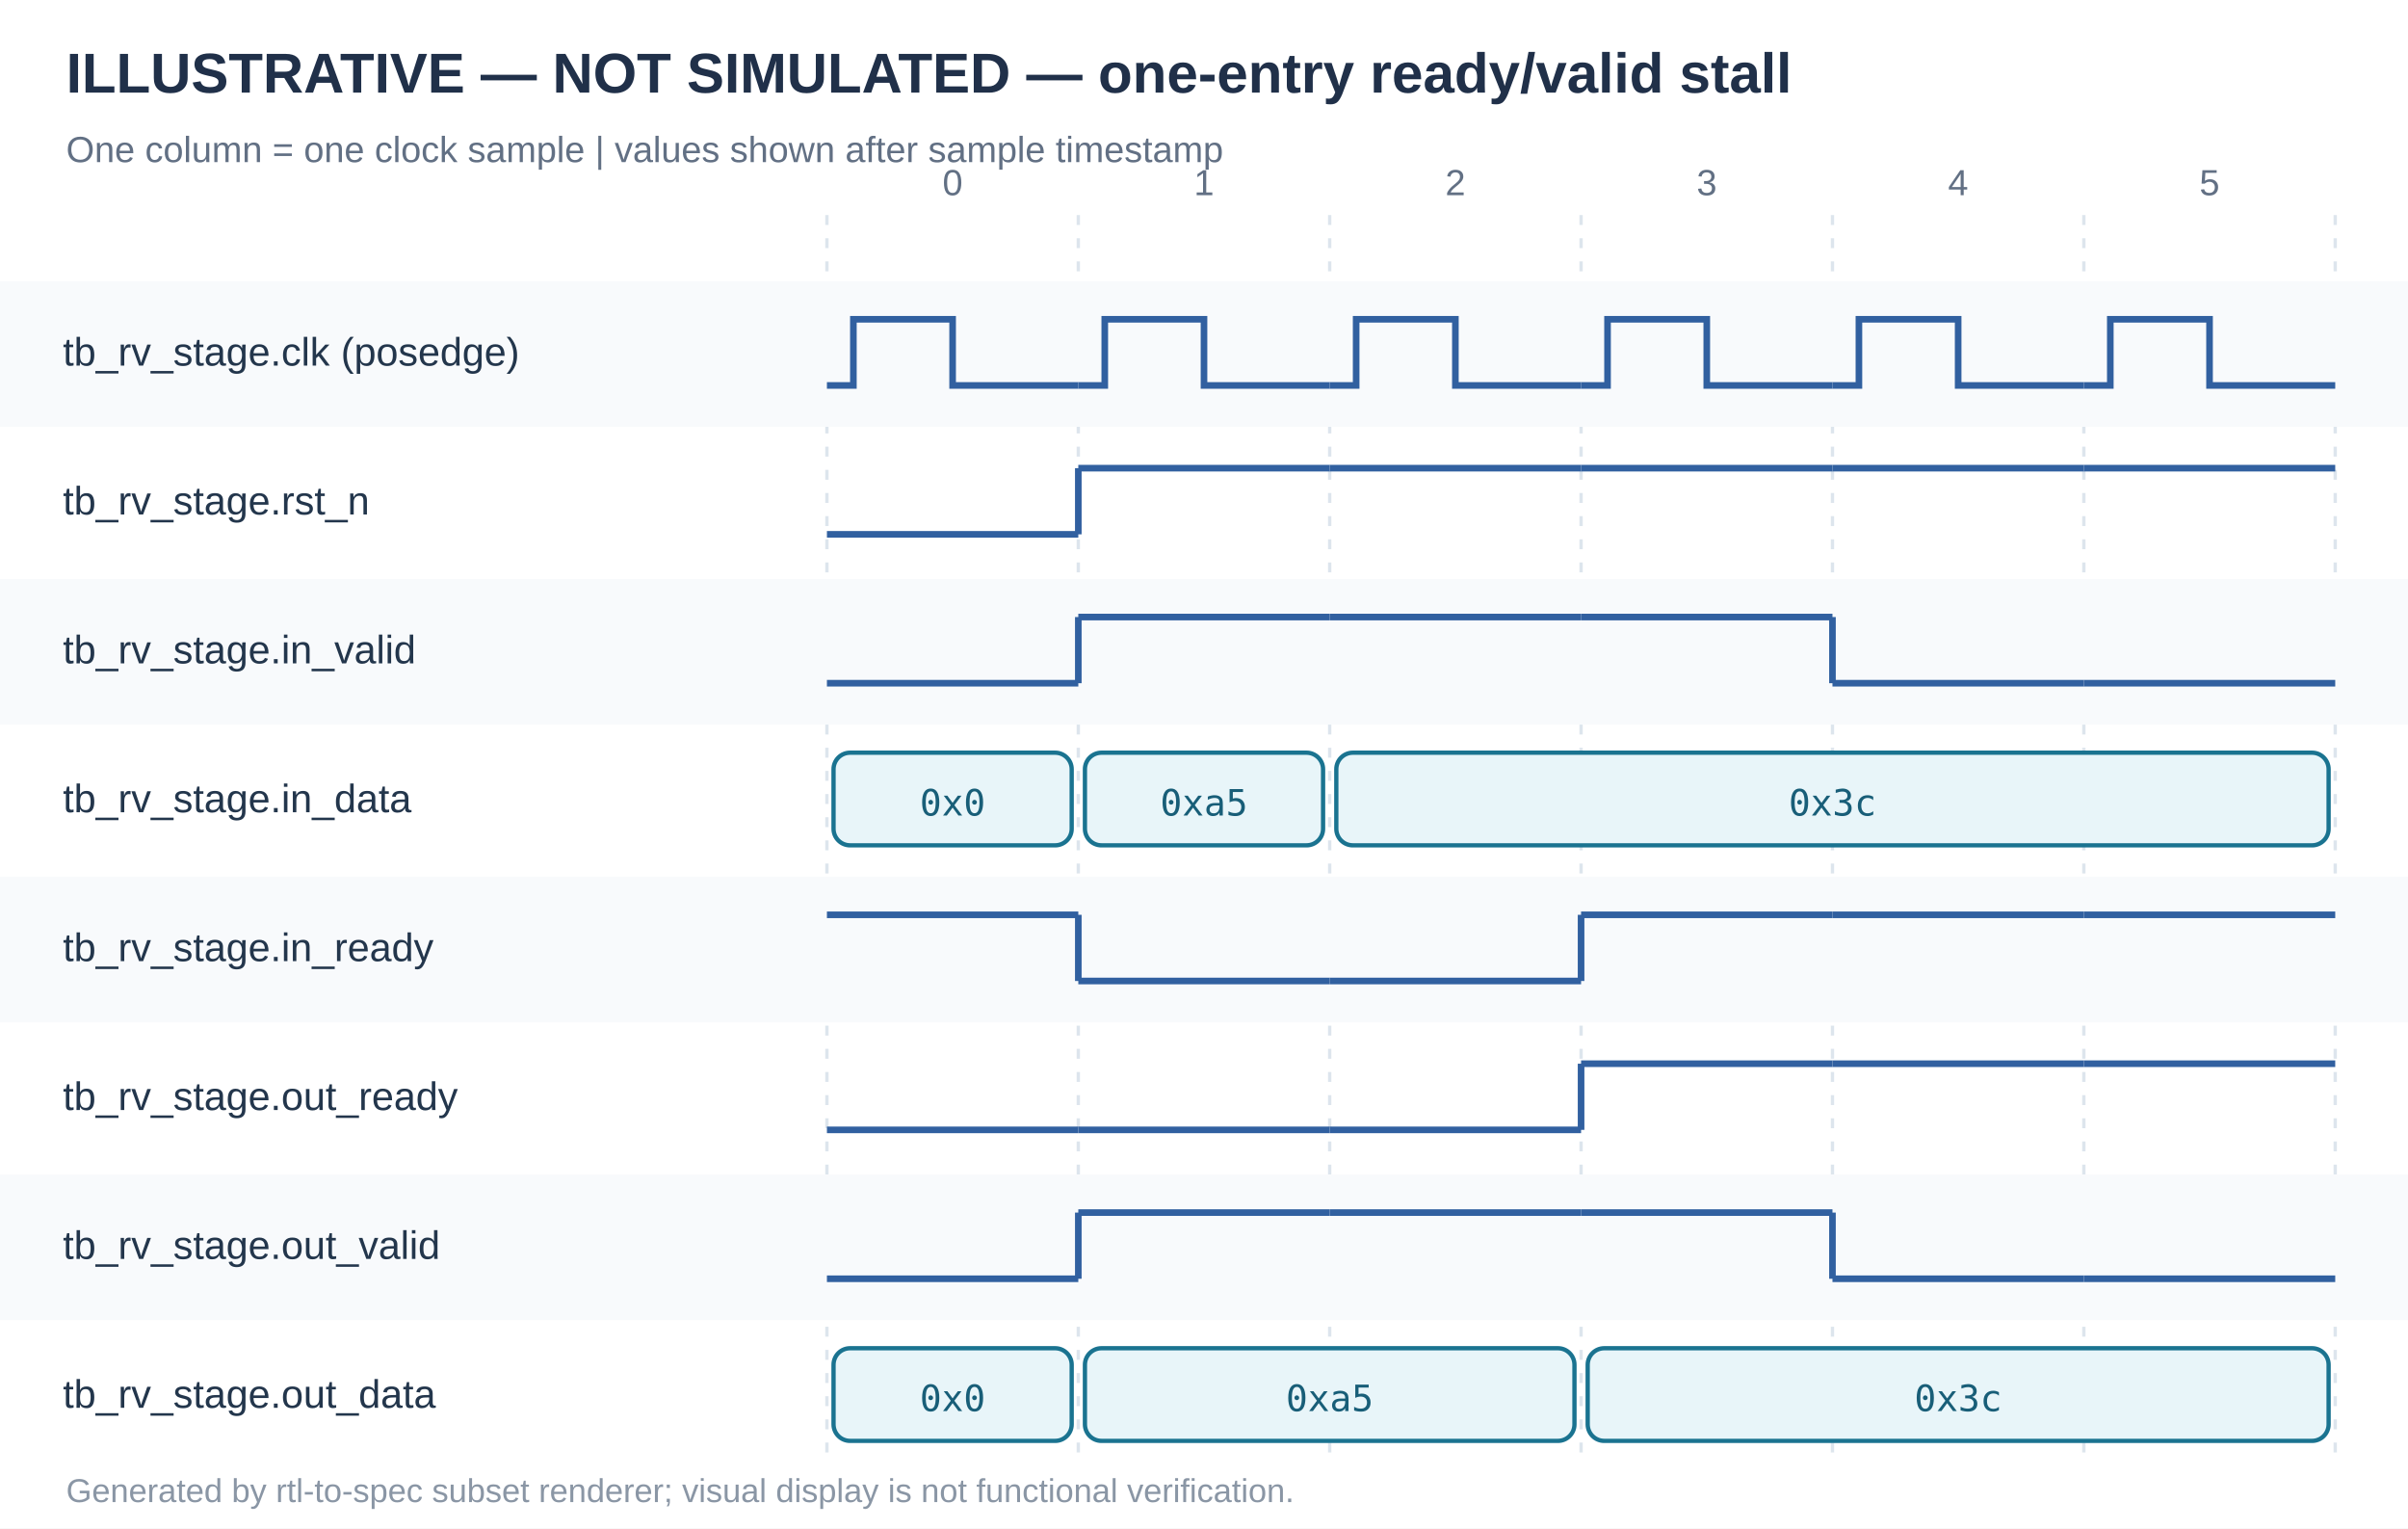
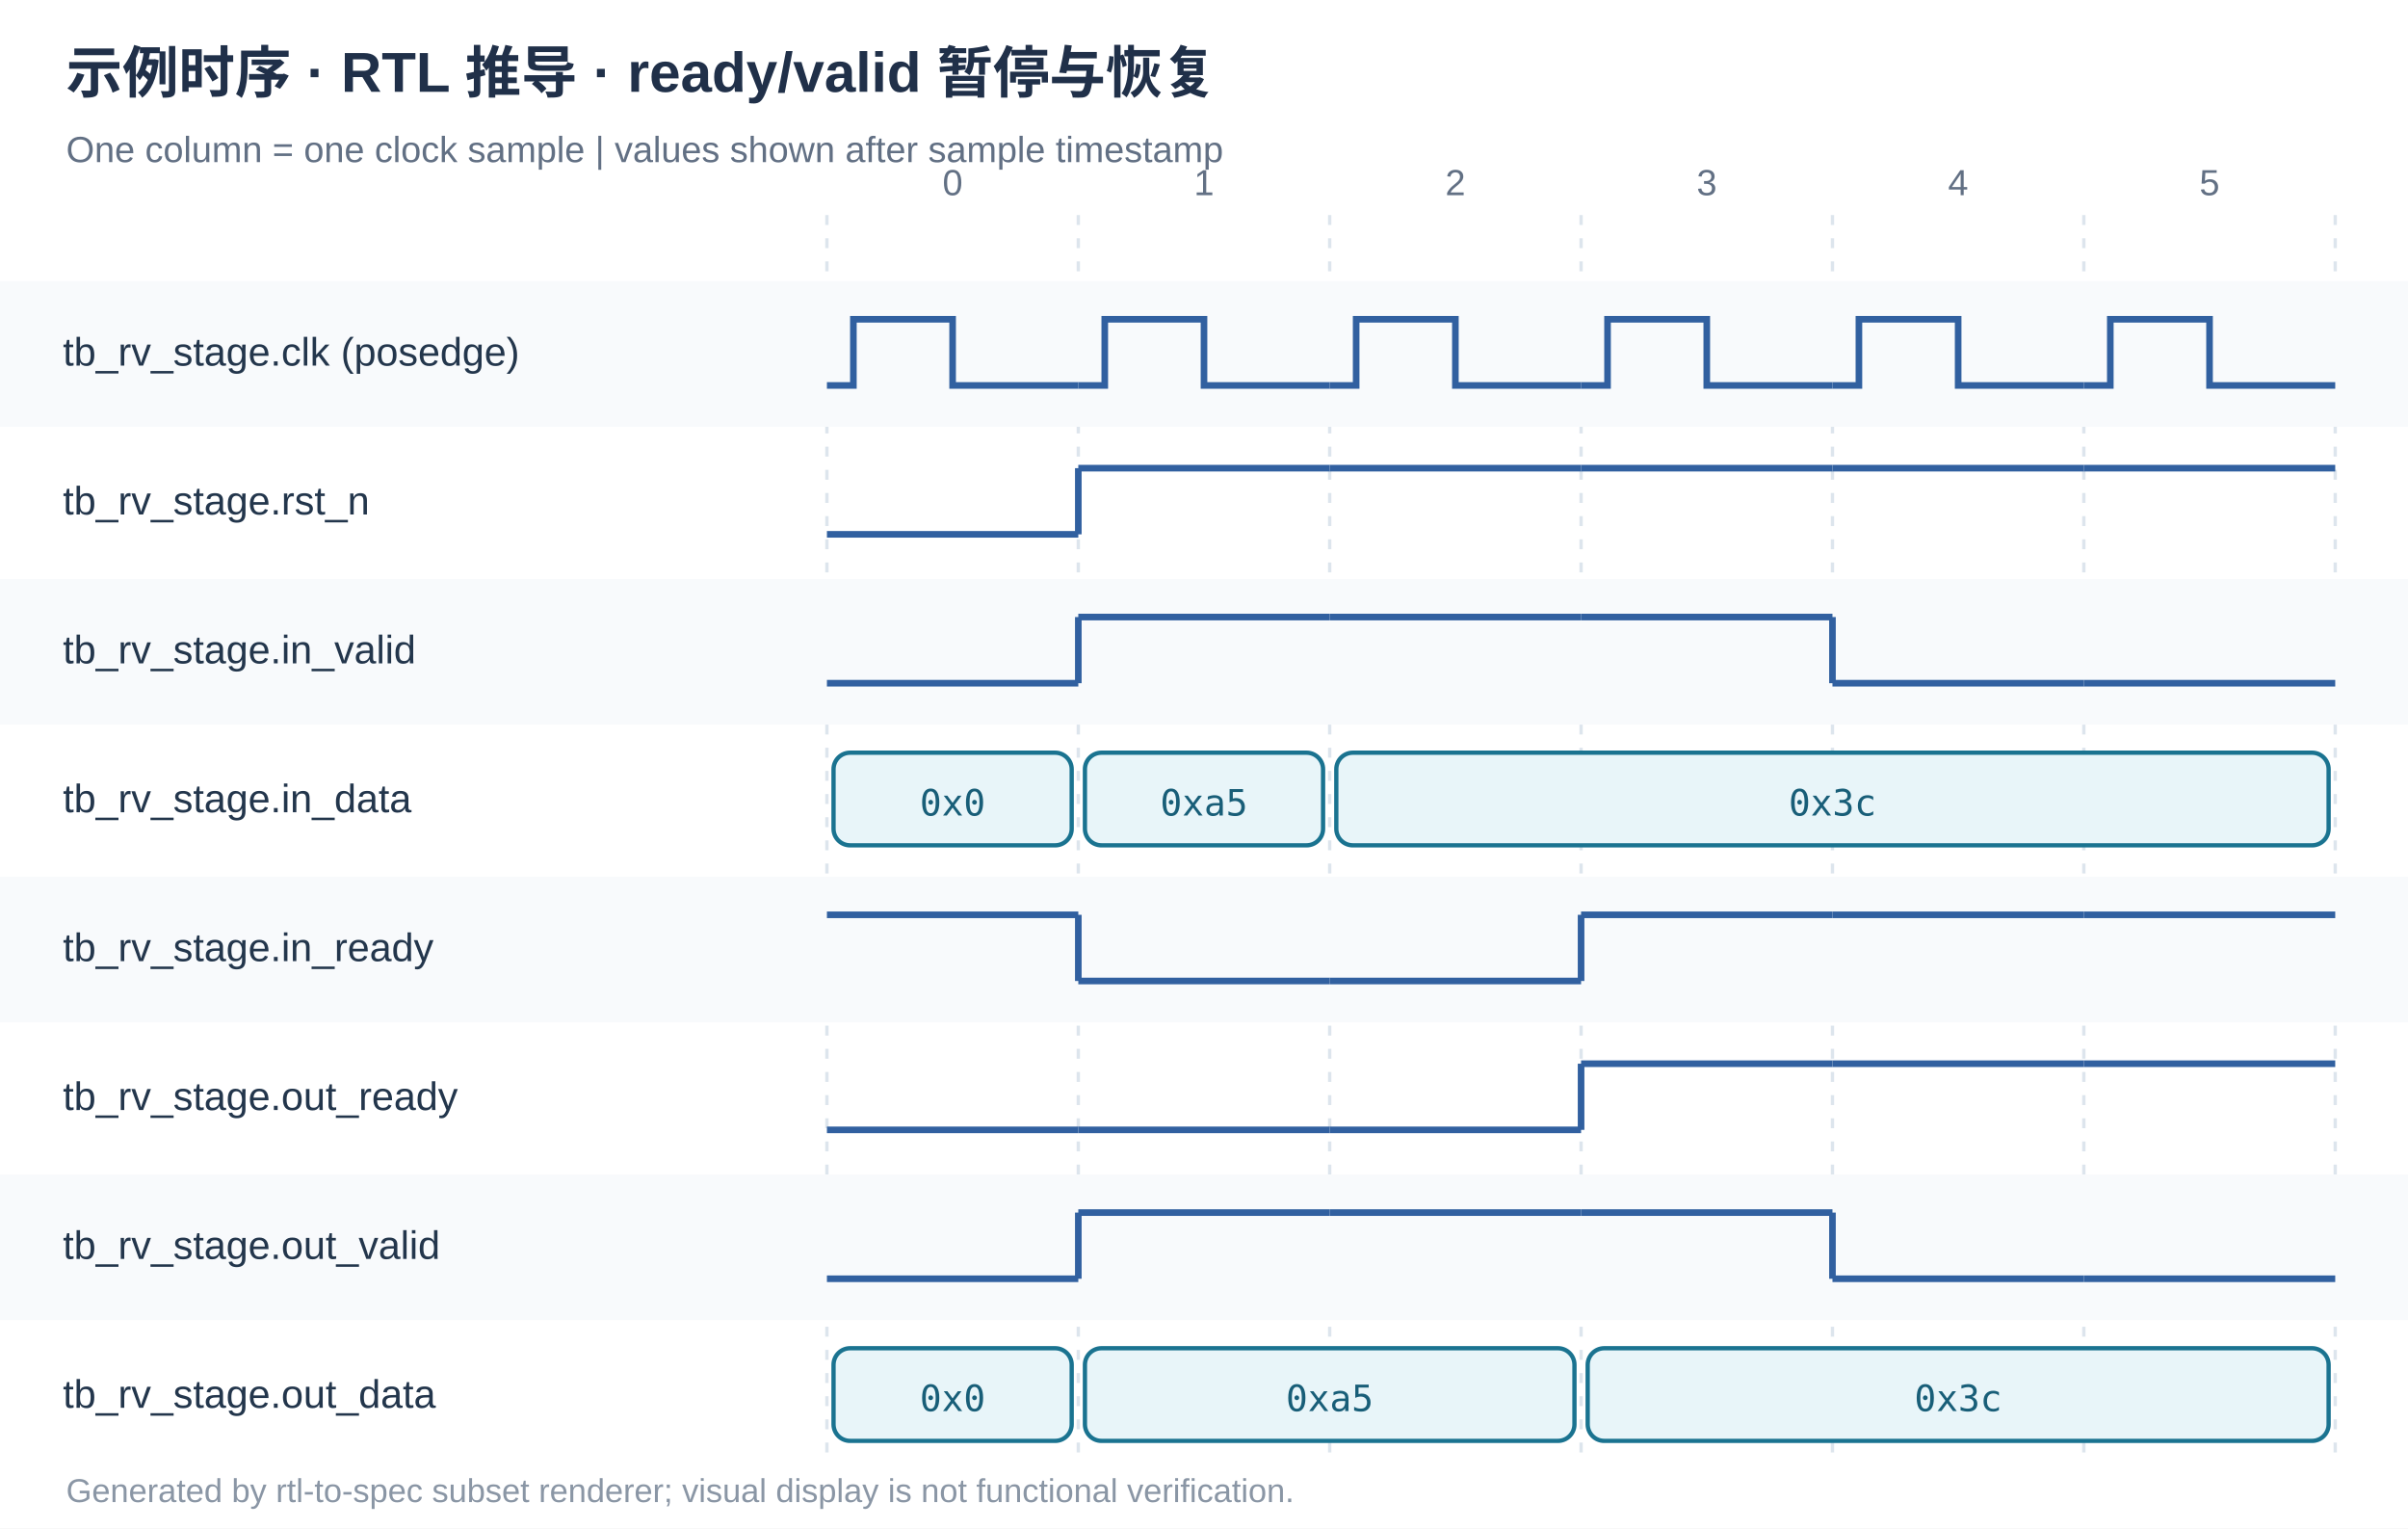
<svg xmlns="http://www.w3.org/2000/svg" viewBox="0 0 728 462" width="728" height="462" role="img" aria-label="RTL timing diagram">
  <rect width="728" height="462" fill="#ffffff" />
-   <text x="20" y="28" font-size="17" font-family="Arial, sans-serif" font-weight="700" fill="#203049">ILLUSTRATIVE — NOT SIMULATED — one-entry ready/valid stall</text>
+   <text x="20" y="28" font-size="17" font-family="Arial, sans-serif" font-weight="700" fill="#203049">示例时序 · RTL 推导 · ready/valid 暂停与恢复</text>
  <text x="20" y="49" font-size="11" font-family="Arial, sans-serif" fill="#627084">One column = one clock sample | values shown after sample timestamp</text>
  <line x1="250" x2="250" y1="65" y2="443" stroke="#dde5ed" stroke-dasharray="3,4" stroke-width="1" />
  <text x="288.0" y="59" text-anchor="middle" font-family="Arial, sans-serif" font-size="11" fill="#627084">0</text>
  <line x1="326" x2="326" y1="65" y2="443" stroke="#dde5ed" stroke-dasharray="3,4" stroke-width="1" />
  <text x="364.0" y="59" text-anchor="middle" font-family="Arial, sans-serif" font-size="11" fill="#627084">1</text>
  <line x1="402" x2="402" y1="65" y2="443" stroke="#dde5ed" stroke-dasharray="3,4" stroke-width="1" />
  <text x="440.0" y="59" text-anchor="middle" font-family="Arial, sans-serif" font-size="11" fill="#627084">2</text>
  <line x1="478" x2="478" y1="65" y2="443" stroke="#dde5ed" stroke-dasharray="3,4" stroke-width="1" />
  <text x="516.0" y="59" text-anchor="middle" font-family="Arial, sans-serif" font-size="11" fill="#627084">3</text>
  <line x1="554" x2="554" y1="65" y2="443" stroke="#dde5ed" stroke-dasharray="3,4" stroke-width="1" />
  <text x="592.0" y="59" text-anchor="middle" font-family="Arial, sans-serif" font-size="11" fill="#627084">4</text>
  <line x1="630" x2="630" y1="65" y2="443" stroke="#dde5ed" stroke-dasharray="3,4" stroke-width="1" />
  <text x="668.0" y="59" text-anchor="middle" font-family="Arial, sans-serif" font-size="11" fill="#627084">5</text>
  <line x1="706" x2="706" y1="65" y2="443" stroke="#dde5ed" stroke-dasharray="3,4" stroke-width="1" />
  <rect x="0" y="85.0" width="728" height="44" fill="#f8fafc" />
  <text x="19" y="110.5" font-family="Arial, sans-serif" font-size="12" fill="#23364c">tb_rv_stage.clk (posedge)</text>
  <polyline points="250,116.5 258,116.5 258,96.5 288.0,96.5 288.0,116.5 326,116.5" fill="none" stroke="#3160a0" stroke-width="2" />
  <polyline points="326,116.5 334,116.5 334,96.5 364.0,96.5 364.0,116.5 402,116.5" fill="none" stroke="#3160a0" stroke-width="2" />
  <polyline points="402,116.5 410,116.5 410,96.5 440.0,96.5 440.0,116.5 478,116.5" fill="none" stroke="#3160a0" stroke-width="2" />
  <polyline points="478,116.5 486,116.5 486,96.5 516.0,96.5 516.0,116.5 554,116.5" fill="none" stroke="#3160a0" stroke-width="2" />
  <polyline points="554,116.5 562,116.5 562,96.5 592.0,96.5 592.0,116.5 630,116.5" fill="none" stroke="#3160a0" stroke-width="2" />
  <polyline points="630,116.5 638,116.5 638,96.5 668.0,96.5 668.0,116.5 706,116.5" fill="none" stroke="#3160a0" stroke-width="2" />
  <text x="19" y="155.5" font-family="Arial, sans-serif" font-size="12" fill="#23364c">tb_rv_stage.rst_n</text>
  <line x1="250" y1="161.5" x2="326" y2="161.5" stroke="#3160a0" stroke-width="2" />
  <line x1="326" y1="141.5" x2="402" y2="141.5" stroke="#3160a0" stroke-width="2" />
  <line x1="326" y1="141.5" x2="326" y2="161.5" stroke="#3160a0" stroke-width="2" />
  <line x1="402" y1="141.5" x2="478" y2="141.5" stroke="#3160a0" stroke-width="2" />
  <line x1="478" y1="141.5" x2="554" y2="141.5" stroke="#3160a0" stroke-width="2" />
  <line x1="554" y1="141.5" x2="630" y2="141.5" stroke="#3160a0" stroke-width="2" />
  <line x1="630" y1="141.5" x2="706" y2="141.5" stroke="#3160a0" stroke-width="2" />
  <rect x="0" y="175.0" width="728" height="44" fill="#f8fafc" />
  <text x="19" y="200.5" font-family="Arial, sans-serif" font-size="12" fill="#23364c">tb_rv_stage.in_valid</text>
  <line x1="250" y1="206.5" x2="326" y2="206.5" stroke="#3160a0" stroke-width="2" />
  <line x1="326" y1="186.5" x2="402" y2="186.5" stroke="#3160a0" stroke-width="2" />
  <line x1="326" y1="186.5" x2="326" y2="206.5" stroke="#3160a0" stroke-width="2" />
  <line x1="402" y1="186.5" x2="478" y2="186.5" stroke="#3160a0" stroke-width="2" />
  <line x1="478" y1="186.5" x2="554" y2="186.5" stroke="#3160a0" stroke-width="2" />
  <line x1="554" y1="206.5" x2="630" y2="206.5" stroke="#3160a0" stroke-width="2" />
  <line x1="554" y1="186.5" x2="554" y2="206.5" stroke="#3160a0" stroke-width="2" />
  <line x1="630" y1="206.5" x2="706" y2="206.5" stroke="#3160a0" stroke-width="2" />
  <text x="19" y="245.5" font-family="Arial, sans-serif" font-size="12" fill="#23364c">tb_rv_stage.in_data</text>
  <rect x="252" y="227.5" width="72" height="28" rx="5" fill="#e8f5f9" stroke="#1a7390" stroke-width="1.3" />
  <text x="288.0" y="246.5" text-anchor="middle" font-family="monospace" font-size="11" fill="#185e78">0x0</text>
  <rect x="328" y="227.5" width="72" height="28" rx="5" fill="#e8f5f9" stroke="#1a7390" stroke-width="1.3" />
  <text x="364.0" y="246.5" text-anchor="middle" font-family="monospace" font-size="11" fill="#185e78">0xa5</text>
  <rect x="404" y="227.5" width="300" height="28" rx="5" fill="#e8f5f9" stroke="#1a7390" stroke-width="1.3" />
  <text x="554.0" y="246.5" text-anchor="middle" font-family="monospace" font-size="11" fill="#185e78">0x3c</text>
  <rect x="0" y="265.0" width="728" height="44" fill="#f8fafc" />
  <text x="19" y="290.5" font-family="Arial, sans-serif" font-size="12" fill="#23364c">tb_rv_stage.in_ready</text>
  <line x1="250" y1="276.5" x2="326" y2="276.5" stroke="#3160a0" stroke-width="2" />
  <line x1="326" y1="296.5" x2="402" y2="296.5" stroke="#3160a0" stroke-width="2" />
  <line x1="326" y1="276.5" x2="326" y2="296.5" stroke="#3160a0" stroke-width="2" />
  <line x1="402" y1="296.5" x2="478" y2="296.5" stroke="#3160a0" stroke-width="2" />
  <line x1="478" y1="276.5" x2="554" y2="276.5" stroke="#3160a0" stroke-width="2" />
  <line x1="478" y1="276.5" x2="478" y2="296.5" stroke="#3160a0" stroke-width="2" />
  <line x1="554" y1="276.5" x2="630" y2="276.5" stroke="#3160a0" stroke-width="2" />
  <line x1="630" y1="276.5" x2="706" y2="276.5" stroke="#3160a0" stroke-width="2" />
  <text x="19" y="335.5" font-family="Arial, sans-serif" font-size="12" fill="#23364c">tb_rv_stage.out_ready</text>
  <line x1="250" y1="341.5" x2="326" y2="341.5" stroke="#3160a0" stroke-width="2" />
  <line x1="326" y1="341.5" x2="402" y2="341.5" stroke="#3160a0" stroke-width="2" />
  <line x1="402" y1="341.5" x2="478" y2="341.5" stroke="#3160a0" stroke-width="2" />
  <line x1="478" y1="321.5" x2="554" y2="321.5" stroke="#3160a0" stroke-width="2" />
  <line x1="478" y1="321.5" x2="478" y2="341.5" stroke="#3160a0" stroke-width="2" />
  <line x1="554" y1="321.5" x2="630" y2="321.5" stroke="#3160a0" stroke-width="2" />
  <line x1="630" y1="321.5" x2="706" y2="321.5" stroke="#3160a0" stroke-width="2" />
  <rect x="0" y="355.0" width="728" height="44" fill="#f8fafc" />
  <text x="19" y="380.5" font-family="Arial, sans-serif" font-size="12" fill="#23364c">tb_rv_stage.out_valid</text>
  <line x1="250" y1="386.5" x2="326" y2="386.5" stroke="#3160a0" stroke-width="2" />
  <line x1="326" y1="366.5" x2="402" y2="366.5" stroke="#3160a0" stroke-width="2" />
  <line x1="326" y1="366.5" x2="326" y2="386.5" stroke="#3160a0" stroke-width="2" />
  <line x1="402" y1="366.5" x2="478" y2="366.5" stroke="#3160a0" stroke-width="2" />
  <line x1="478" y1="366.5" x2="554" y2="366.5" stroke="#3160a0" stroke-width="2" />
  <line x1="554" y1="386.5" x2="630" y2="386.5" stroke="#3160a0" stroke-width="2" />
  <line x1="554" y1="366.5" x2="554" y2="386.5" stroke="#3160a0" stroke-width="2" />
  <line x1="630" y1="386.5" x2="706" y2="386.5" stroke="#3160a0" stroke-width="2" />
  <text x="19" y="425.5" font-family="Arial, sans-serif" font-size="12" fill="#23364c">tb_rv_stage.out_data</text>
  <rect x="252" y="407.5" width="72" height="28" rx="5" fill="#e8f5f9" stroke="#1a7390" stroke-width="1.3" />
  <text x="288.0" y="426.5" text-anchor="middle" font-family="monospace" font-size="11" fill="#185e78">0x0</text>
  <rect x="328" y="407.5" width="148" height="28" rx="5" fill="#e8f5f9" stroke="#1a7390" stroke-width="1.3" />
  <text x="402.0" y="426.5" text-anchor="middle" font-family="monospace" font-size="11" fill="#185e78">0xa5</text>
  <rect x="480" y="407.5" width="224" height="28" rx="5" fill="#e8f5f9" stroke="#1a7390" stroke-width="1.3" />
  <text x="592.0" y="426.5" text-anchor="middle" font-family="monospace" font-size="11" fill="#185e78">0x3c</text>
  <text x="20" y="454" font-size="10" font-family="Arial, sans-serif" fill="#8a96a5">Generated by rtl-to-spec subset renderer; visual display is not functional verification.</text>
</svg>
